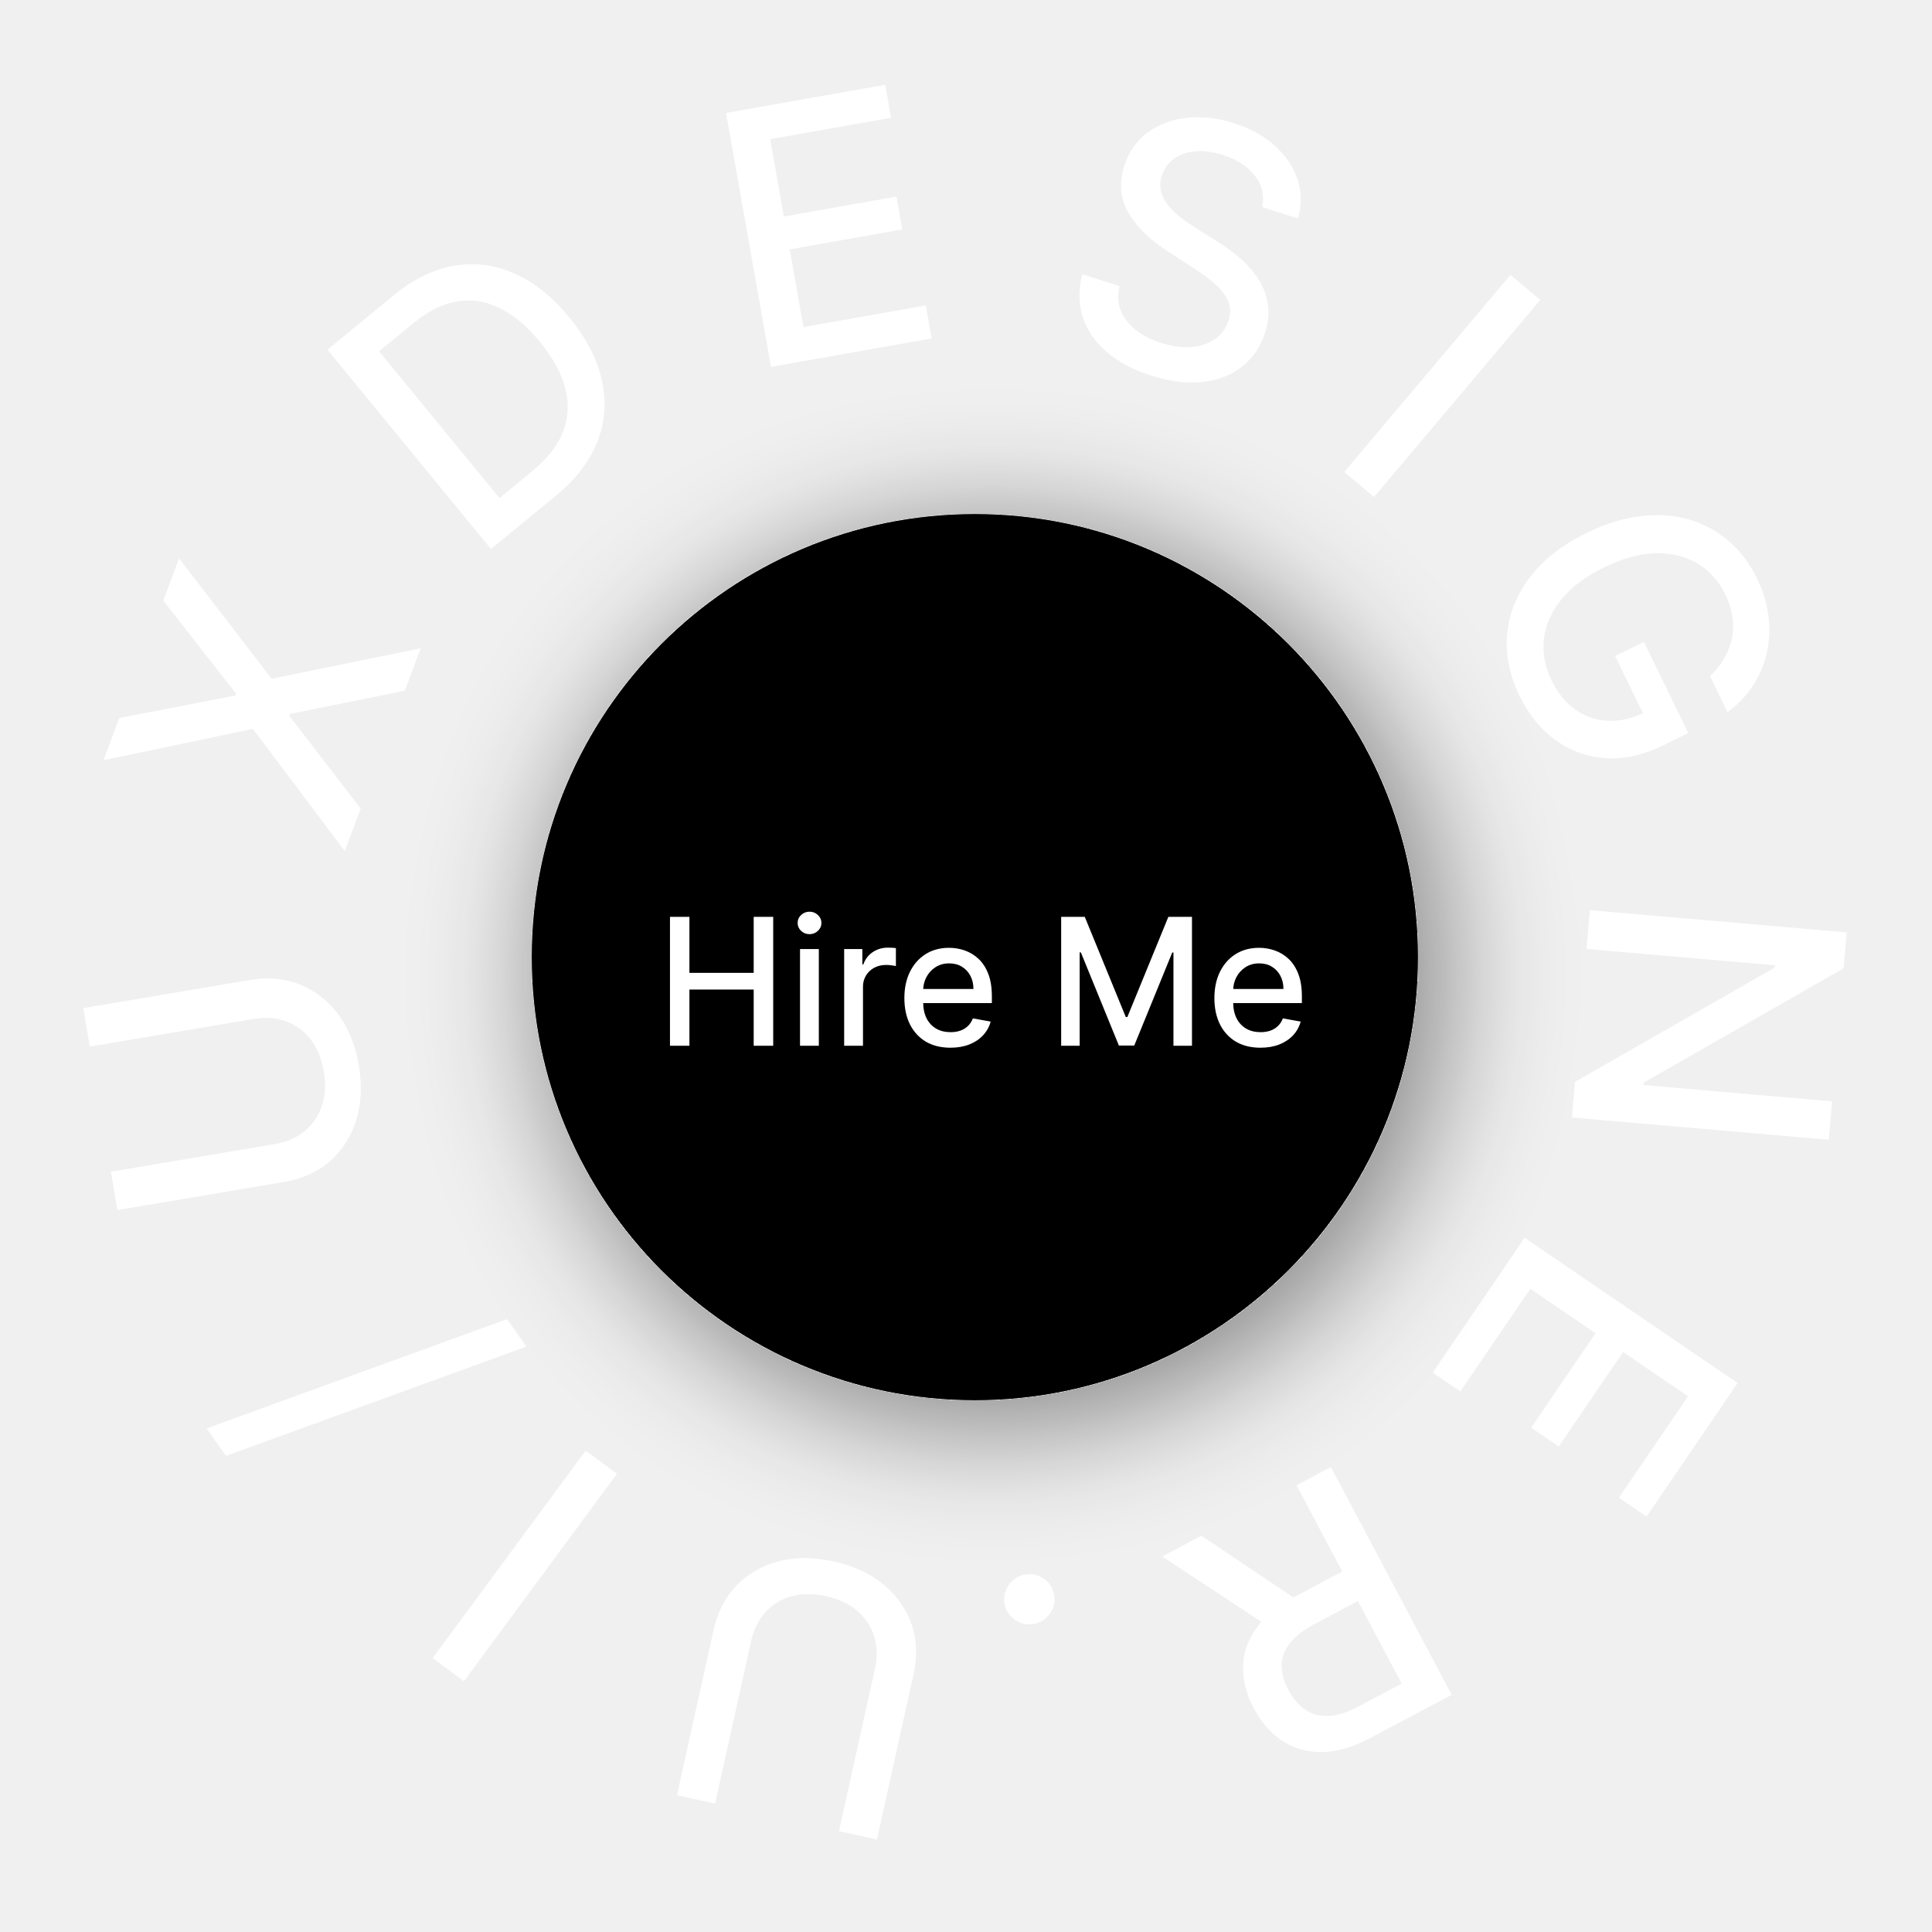
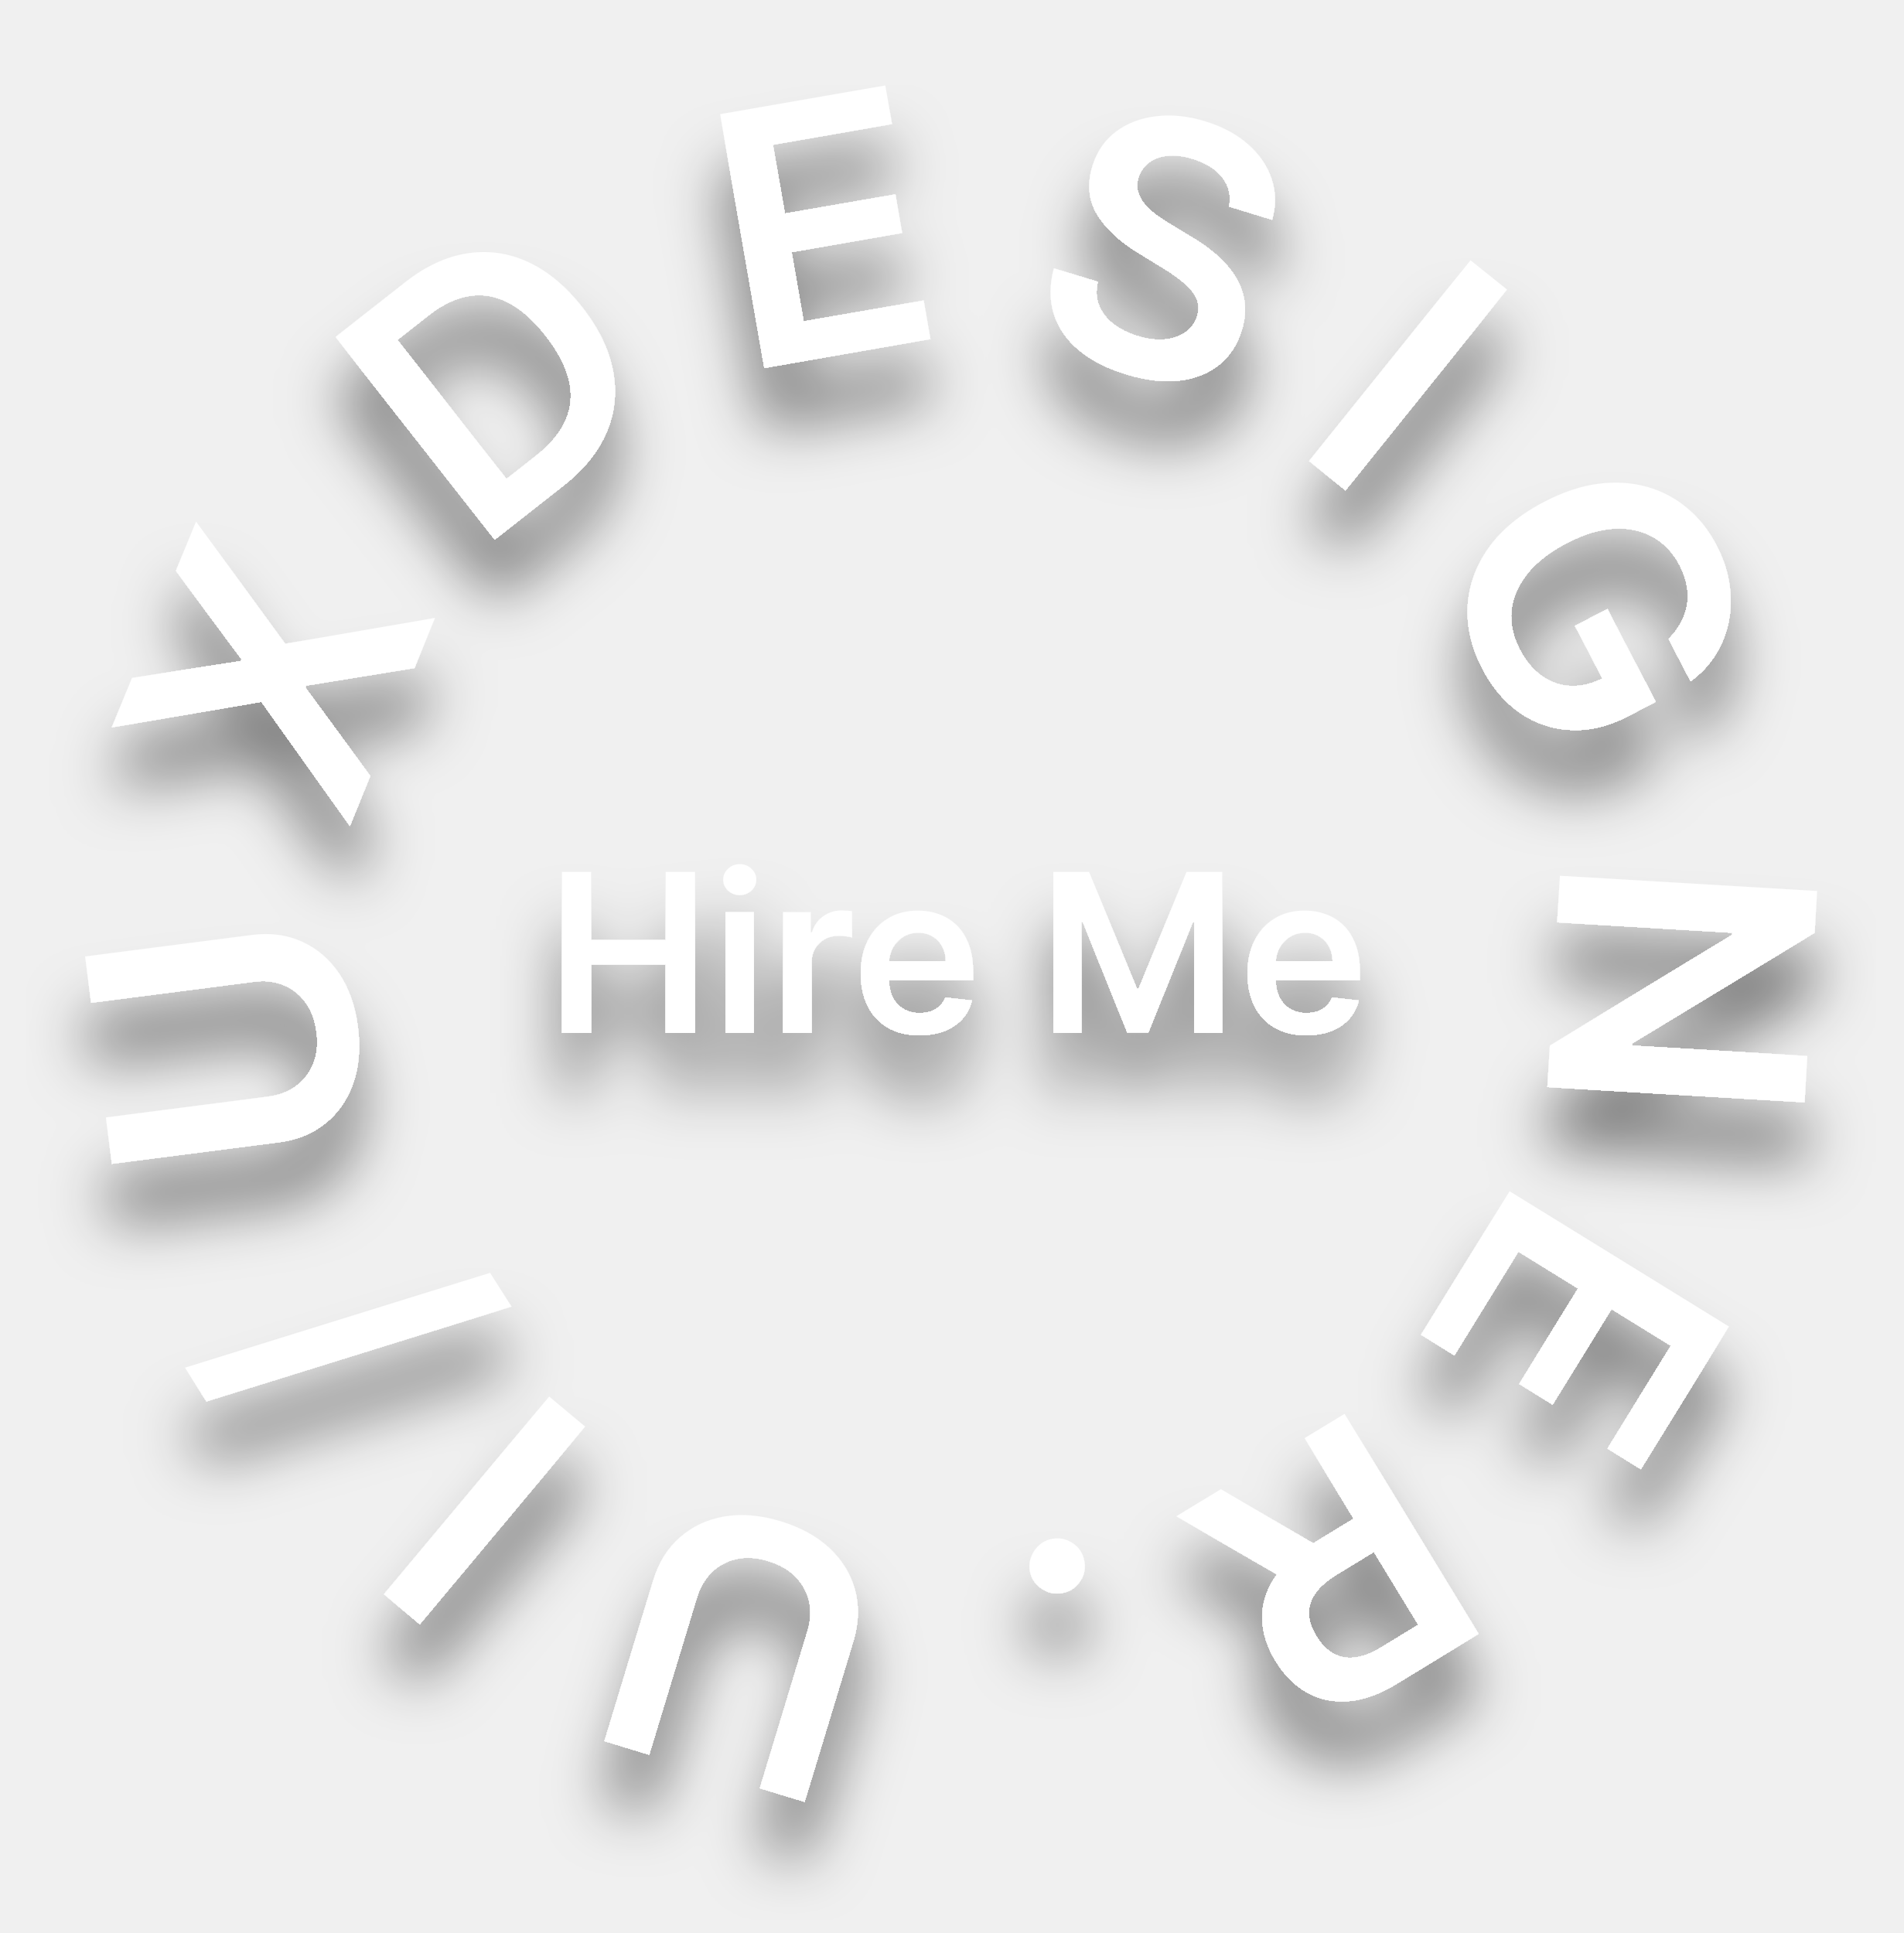
- <svg xmlns="http://www.w3.org/2000/svg" width="109" height="109" viewBox="0 0 109 109" fill="none">
-   <path d="M40.344 101.759L38.194 101.283L40.263 91.943C40.483 90.949 40.911 90.12 41.548 89.456C42.184 88.797 42.974 88.341 43.917 88.089C44.859 87.842 45.899 87.844 47.036 88.096C48.169 88.347 49.11 88.783 49.859 89.405C50.608 90.032 51.132 90.778 51.43 91.644C51.727 92.515 51.765 93.447 51.545 94.441L49.476 103.782L47.334 103.307L49.364 94.14C49.506 93.498 49.492 92.895 49.32 92.334C49.144 91.771 48.827 91.288 48.368 90.886C47.908 90.489 47.319 90.21 46.603 90.052C45.882 89.892 45.229 89.895 44.644 90.061C44.053 90.231 43.564 90.535 43.176 90.973C42.784 91.41 42.516 91.95 42.374 92.592L40.344 101.759Z" fill="white" />
-   <path d="M24.409 93.547L33.044 81.842L34.81 83.145L26.175 94.85L24.409 93.547Z" fill="white" />
-   <path d="M11.66 80.588L28.608 74.423L29.697 75.975L12.749 82.14L11.66 80.588Z" fill="white" />
-   <path d="M5.066 59.047L4.7 56.876L14.133 55.284C15.137 55.115 16.066 55.2 16.921 55.541C17.771 55.883 18.489 56.443 19.077 57.222C19.66 58.003 20.049 58.967 20.243 60.116C20.436 61.26 20.385 62.296 20.09 63.224C19.791 64.153 19.296 64.919 18.605 65.52C17.91 66.123 17.06 66.509 16.056 66.678L6.623 68.271L6.258 66.107L15.516 64.544C16.165 64.434 16.718 64.195 17.174 63.825C17.629 63.45 17.957 62.974 18.157 62.398C18.353 61.822 18.39 61.173 18.268 60.449C18.145 59.721 17.896 59.117 17.523 58.637C17.143 58.154 16.678 57.815 16.126 57.62C15.574 57.42 14.973 57.375 14.325 57.485L5.066 59.047Z" fill="white" />
-   <path d="M6.732 40.508L13.28 39.243L13.319 39.137L9.212 33.883L10.103 31.502L15.326 38.295L23.735 36.575L22.839 38.97L16.359 40.275L16.319 40.381L20.349 45.621L19.452 48.016L14.267 41.122L5.84 42.889L6.732 40.508Z" fill="white" />
-   <path d="M31.34 27.987L27.7 30.974L18.474 19.729L22.229 16.648C23.331 15.744 24.462 15.192 25.622 14.994C26.779 14.792 27.912 14.937 29.02 15.43C30.13 15.916 31.164 16.743 32.122 17.911C33.083 19.082 33.695 20.264 33.957 21.458C34.223 22.648 34.14 23.8 33.707 24.915C33.271 26.026 32.482 27.05 31.34 27.987ZM28.18 28.099L30.03 26.581C30.887 25.878 31.467 25.133 31.77 24.346C32.07 23.554 32.109 22.735 31.886 21.889C31.66 21.039 31.182 20.17 30.453 19.28C29.729 18.398 28.974 17.765 28.187 17.381C27.404 16.995 26.606 16.869 25.792 17.004C24.978 17.139 24.161 17.543 23.341 18.216L21.387 19.82L28.18 28.099Z" fill="white" />
-   <path d="M43.497 20.696L40.962 6.373L49.942 4.784L50.271 6.644L43.453 7.851L44.225 12.215L50.575 11.091L50.903 12.945L44.553 14.068L45.329 18.453L52.231 17.232L52.561 19.092L43.497 20.696Z" fill="white" />
-   <path d="M71.211 11.681C71.344 11.018 71.205 10.427 70.794 9.907C70.385 9.384 69.784 8.995 68.99 8.741C68.422 8.559 67.902 8.492 67.429 8.539C66.958 8.582 66.558 8.722 66.228 8.96C65.904 9.194 65.68 9.508 65.554 9.9C65.449 10.229 65.434 10.538 65.511 10.826C65.592 11.115 65.733 11.382 65.934 11.625C66.14 11.865 66.373 12.086 66.631 12.288C66.891 12.486 67.146 12.662 67.394 12.816L68.635 13.601C69.042 13.851 69.448 14.142 69.853 14.476C70.259 14.809 70.611 15.191 70.912 15.62C71.212 16.049 71.412 16.526 71.512 17.05C71.618 17.576 71.57 18.15 71.371 18.773C71.12 19.557 70.694 20.189 70.093 20.668C69.497 21.148 68.759 21.441 67.88 21.548C67.005 21.655 66.027 21.536 64.945 21.189C63.907 20.857 63.063 20.405 62.411 19.834C61.758 19.262 61.315 18.605 61.08 17.864C60.846 17.118 60.841 16.321 61.063 15.472L63.16 16.143C63.04 16.657 63.069 17.126 63.246 17.551C63.429 17.972 63.718 18.336 64.112 18.641C64.513 18.943 64.981 19.18 65.518 19.352C66.109 19.541 66.664 19.617 67.183 19.579C67.708 19.539 68.157 19.394 68.53 19.145C68.904 18.892 69.163 18.541 69.308 18.09C69.439 17.679 69.43 17.306 69.279 16.969C69.133 16.634 68.888 16.317 68.547 16.019C68.209 15.722 67.813 15.428 67.359 15.139L65.865 14.168C64.853 13.511 64.116 12.785 63.654 11.991C63.197 11.198 63.123 10.32 63.432 9.355C63.687 8.557 64.127 7.929 64.75 7.473C65.374 7.016 66.108 6.741 66.953 6.649C67.799 6.552 68.687 6.652 69.616 6.95C70.554 7.25 71.329 7.68 71.94 8.238C72.556 8.799 72.979 9.434 73.209 10.144C73.441 10.849 73.447 11.577 73.226 12.327L71.211 11.681Z" fill="white" />
-   <path d="M86.897 16.922L77.52 28.042L75.842 26.627L85.219 15.508L86.897 16.922Z" fill="white" />
-   <path d="M96.477 38.149C96.804 37.837 97.07 37.502 97.276 37.144C97.487 36.789 97.632 36.415 97.71 36.025C97.793 35.632 97.803 35.224 97.74 34.802C97.679 34.384 97.543 33.958 97.332 33.524C96.974 32.787 96.461 32.215 95.794 31.807C95.128 31.399 94.344 31.201 93.444 31.212C92.55 31.226 91.575 31.489 90.519 32.003C89.459 32.518 88.647 33.126 88.082 33.827C87.517 34.528 87.191 35.271 87.104 36.056C87.017 36.841 87.16 37.616 87.532 38.383C87.878 39.094 88.324 39.643 88.871 40.03C89.419 40.422 90.027 40.634 90.696 40.667C91.371 40.702 92.069 40.544 92.788 40.194L92.941 40.752L91.121 37.009L92.75 36.217L95.25 41.359L93.762 42.083C92.663 42.617 91.595 42.846 90.558 42.771C89.528 42.698 88.594 42.358 87.755 41.749C86.919 41.145 86.245 40.314 85.731 39.258C85.156 38.075 84.923 36.903 85.033 35.744C85.146 34.589 85.581 33.519 86.34 32.534C87.102 31.547 88.174 30.719 89.553 30.048C90.596 29.541 91.604 29.23 92.575 29.116C93.546 29.002 94.448 29.066 95.282 29.308C96.122 29.552 96.868 29.956 97.521 30.518C98.18 31.082 98.715 31.788 99.127 32.635C99.47 33.342 99.686 34.051 99.773 34.761C99.863 35.476 99.832 36.165 99.68 36.828C99.531 37.495 99.269 38.115 98.894 38.687C98.524 39.257 98.046 39.752 97.461 40.173L96.477 38.149Z" fill="white" />
-   <path d="M103.176 64.302L88.685 63.047L88.859 61.038L100.124 54.593L100.136 54.458L89.508 53.538L89.698 51.351L104.189 52.606L104.014 54.63L92.733 61.081L92.721 61.216L103.363 62.137L103.176 64.302Z" fill="white" />
-   <path d="M86.014 69.834L98.032 78.027L92.896 85.562L91.335 84.498L95.235 78.776L91.573 76.28L87.941 81.608L86.386 80.548L90.018 75.22L86.339 72.711L82.39 78.503L80.829 77.439L86.014 69.834Z" fill="white" />
-   <path d="M75.089 82.769L81.901 95.621L77.32 98.049C76.324 98.577 75.407 98.843 74.568 98.848C73.725 98.855 72.98 98.642 72.332 98.209C71.687 97.779 71.154 97.169 70.735 96.378C70.318 95.592 70.117 94.812 70.13 94.039C70.141 93.272 70.39 92.548 70.876 91.867C71.357 91.188 72.096 90.585 73.092 90.057L76.562 88.218L77.447 89.887L74.152 91.633C73.525 91.966 73.062 92.326 72.764 92.715C72.462 93.105 72.31 93.521 72.308 93.961C72.305 94.402 72.432 94.863 72.687 95.344C72.944 95.829 73.261 96.2 73.638 96.456C74.01 96.714 74.445 96.832 74.942 96.809C75.438 96.793 76.005 96.615 76.645 96.276L79.08 94.986L73.15 83.797L75.089 82.769ZM71.818 91.93L65.569 87.815L67.778 86.644L73.964 90.793L71.818 91.93Z" fill="white" />
-   <path d="M57.937 88.816C58.323 88.778 58.669 88.883 58.973 89.129C59.278 89.38 59.45 89.701 59.488 90.093C59.525 90.479 59.418 90.823 59.167 91.123C58.916 91.428 58.597 91.599 58.211 91.637C57.824 91.674 57.478 91.567 57.173 91.316C56.869 91.07 56.698 90.753 56.66 90.367C56.635 90.108 56.678 89.863 56.789 89.634C56.896 89.409 57.049 89.223 57.248 89.075C57.448 88.928 57.678 88.841 57.937 88.816Z" fill="white" />
-   <g filter="url(#filter0_bd_1_202)">
-     <circle cx="55" cy="54" r="25" fill="black" />
+ <svg xmlns="http://www.w3.org/2000/svg" width="129" height="131" viewBox="0 0 129 131" fill="none">
+   <g filter="url(#filter0_d_1_83)">
+     <path d="M43.984 118.912L40.959 117.994L44.27 107.082C44.633 105.885 45.236 104.919 46.077 104.183C46.912 103.445 47.916 102.975 49.088 102.772C50.258 102.575 51.522 102.683 52.882 103.095C54.246 103.509 55.36 104.124 56.224 104.938C57.085 105.757 57.658 106.706 57.943 107.784C58.227 108.862 58.188 109.999 57.825 111.195L54.513 122.107L51.487 121.189L54.722 110.53C54.934 109.834 54.969 109.168 54.83 108.532C54.685 107.894 54.38 107.335 53.914 106.855C53.446 106.381 52.829 106.027 52.062 105.795C51.296 105.562 50.586 105.513 49.934 105.647C49.274 105.786 48.71 106.081 48.24 106.532C47.771 106.983 47.431 107.557 47.219 108.253L43.984 118.912Z" fill="white" />
+     <path d="M26.015 108.04L37.212 94.65L39.638 96.679L28.441 110.069L26.015 108.04Z" fill="white" />
+     <path d="M12.54 92.69L33.205 86.264L34.65 88.547L13.985 94.973L12.54 92.69Z" fill="white" />
+     <path d="M6.174 67.956L5.77 64.82L17.08 63.363C18.32 63.203 19.448 63.355 20.465 63.82C21.48 64.279 22.321 65.001 22.987 65.987C23.647 66.973 24.067 68.171 24.249 69.58C24.431 70.994 24.328 72.262 23.94 73.383C23.546 74.505 22.916 75.417 22.05 76.119C21.183 76.821 20.131 77.251 18.891 77.411L7.581 78.869L7.177 75.733L18.224 74.309C18.946 74.216 19.568 73.975 20.091 73.587C20.613 73.193 20.997 72.686 21.244 72.064C21.484 71.443 21.553 70.735 21.451 69.94C21.349 69.146 21.102 68.478 20.712 67.939C20.315 67.394 19.815 67 19.21 66.757C18.606 66.514 17.944 66.439 17.222 66.532L6.174 67.956Z" fill="white" />
+     <path d="M8.949 45.942L16.32 44.805L16.372 44.679L11.918 38.685L13.283 35.349L19.324 43.631L29.47 41.88L28.082 45.272L20.734 46.464L20.682 46.59L25.087 52.592L23.706 55.968L17.717 47.559L7.577 49.294L8.949 45.942Z" fill="white" />
+     <path d="M38.173 32.909L33.522 36.563L22.74 22.836L27.485 19.109C28.848 18.039 30.235 17.394 31.645 17.175C33.056 16.948 34.427 17.139 35.758 17.748C37.089 18.357 38.315 19.374 39.434 20.8C40.557 22.23 41.256 23.667 41.532 25.113C41.812 26.554 41.669 27.941 41.105 29.274C40.544 30.602 39.567 31.814 38.173 32.909ZM34.319 32.458L36.363 30.853C37.319 30.102 37.98 29.301 38.345 28.45C38.706 27.596 38.775 26.693 38.549 25.743C38.319 24.789 37.792 23.787 36.968 22.737C36.143 21.687 35.298 20.942 34.432 20.502C33.563 20.058 32.678 19.911 31.778 20.062C30.878 20.205 29.964 20.641 29.035 21.371L26.917 23.035L34.319 32.458Z" fill="white" />
+     <path d="M51.789 24.935L48.798 7.739L59.983 5.793L60.437 8.405L52.367 9.808L53.179 14.477L60.669 13.174L61.123 15.786L53.633 17.088L54.45 21.782L62.586 20.367L63.04 22.978L51.789 24.935Z" fill="white" />
+     <path d="M83.283 13.993C83.426 13.259 83.276 12.606 82.833 12.036C82.396 11.467 81.729 11.045 80.833 10.77C80.203 10.576 79.634 10.505 79.124 10.556C78.615 10.607 78.191 10.759 77.852 11.012C77.513 11.264 77.276 11.598 77.142 12.015C77.035 12.363 77.021 12.688 77.1 12.992C77.184 13.297 77.337 13.582 77.559 13.846C77.783 14.105 78.044 14.347 78.344 14.569C78.644 14.793 78.953 14.998 79.27 15.184L80.714 16.056C81.299 16.397 81.843 16.781 82.347 17.21C82.857 17.64 83.284 18.116 83.629 18.639C83.979 19.162 84.207 19.735 84.313 20.356C84.419 20.977 84.361 21.649 84.139 22.371C83.838 23.349 83.323 24.133 82.595 24.723C81.868 25.308 80.968 25.664 79.894 25.791C78.828 25.915 77.627 25.771 76.291 25.36C74.993 24.961 73.928 24.413 73.096 23.718C72.269 23.023 71.705 22.208 71.405 21.271C71.11 20.336 71.111 19.308 71.409 18.187L74.382 19.102C74.247 19.696 74.277 20.235 74.473 20.717C74.67 21.2 74.991 21.614 75.438 21.959C75.89 22.306 76.431 22.577 77.061 22.77C77.718 22.973 78.324 23.052 78.878 23.009C79.439 22.961 79.916 22.805 80.307 22.539C80.699 22.267 80.972 21.893 81.124 21.417C81.252 20.981 81.235 20.583 81.072 20.224C80.911 19.859 80.634 19.512 80.242 19.184C79.857 18.851 79.389 18.517 78.838 18.181L77.091 17.109C75.825 16.333 74.904 15.464 74.326 14.501C73.755 13.535 73.654 12.455 74.021 11.26C74.324 10.277 74.855 9.498 75.614 8.923C76.379 8.35 77.286 8.002 78.334 7.879C79.384 7.75 80.493 7.865 81.661 8.224C82.845 8.589 83.819 9.114 84.582 9.801C85.353 10.484 85.882 11.268 86.168 12.152C86.456 13.032 86.464 13.944 86.191 14.888L83.283 13.993Z" fill="white" />
+     <path d="M102.103 19.624L91.164 33.226L88.7 31.244L99.638 17.642L102.103 19.624Z" fill="white" />
+     <path d="M113.062 43.305C113.404 42.966 113.679 42.602 113.886 42.212C114.101 41.825 114.244 41.417 114.316 40.989C114.39 40.566 114.383 40.128 114.294 39.674C114.21 39.218 114.047 38.758 113.806 38.295C113.373 37.463 112.778 36.832 112.021 36.399C111.264 35.967 110.383 35.776 109.377 35.826C108.379 35.878 107.301 36.206 106.142 36.809C104.973 37.419 104.079 38.118 103.459 38.909C102.839 39.699 102.488 40.532 102.406 41.408C102.329 42.281 102.516 43.151 102.968 44.017C103.377 44.803 103.883 45.405 104.485 45.822C105.089 46.244 105.749 46.467 106.466 46.49C107.189 46.511 107.925 46.327 108.676 45.935L108.908 46.621L106.719 42.419L108.911 41.277L112.183 47.558L110.324 48.527C108.998 49.217 107.705 49.532 106.444 49.472C105.182 49.411 104.032 49.024 102.993 48.309C101.96 47.592 101.11 46.593 100.443 45.313C99.7 43.887 99.368 42.468 99.446 41.057C99.532 39.647 100.01 38.332 100.879 37.11C101.756 35.891 103.01 34.856 104.643 34.006C105.893 33.355 107.101 32.95 108.267 32.791C109.436 32.637 110.53 32.701 111.549 32.984C112.572 33.264 113.488 33.742 114.294 34.418C115.106 35.09 115.776 35.933 116.303 36.946C116.749 37.803 117.04 38.667 117.173 39.539C117.312 40.408 117.302 41.25 117.143 42.063C116.986 42.881 116.69 43.641 116.254 44.342C115.819 45.043 115.251 45.65 114.55 46.162L113.062 43.305Z" fill="white" />
+     <path d="M122.271 74.705L104.847 73.671L105.014 70.863L117.37 63.358L117.378 63.213L105.51 62.509L105.697 59.352L123.121 60.387L122.953 63.211L110.59 70.708L110.581 70.861L122.457 71.566L122.271 74.705Z" fill="white" />
+     <path d="M102.285 80.736L117.138 89.902L111.176 99.563L108.921 98.171L113.222 91.201L109.189 88.712L105.197 95.182L102.941 93.79L106.934 87.32L102.88 84.818L98.542 91.846L96.287 90.454L102.285 80.736Z" fill="white" />
+     <path d="M91.101 95.82L100.183 110.725L94.593 114.131C93.448 114.829 92.366 115.215 91.347 115.29C90.324 115.368 89.394 115.169 88.559 114.694C87.721 114.226 87.013 113.516 86.434 112.565C85.851 111.61 85.549 110.656 85.528 109.704C85.505 108.76 85.77 107.857 86.323 106.994C86.878 106.137 87.728 105.359 88.874 104.662L92.855 102.236L94.221 104.478L90.603 106.682C89.934 107.09 89.442 107.516 89.127 107.96C88.815 108.41 88.667 108.876 88.682 109.359C88.695 109.85 88.862 110.36 89.185 110.889C89.507 111.418 89.886 111.806 90.323 112.052C90.762 112.304 91.254 112.396 91.799 112.33C92.347 112.269 92.959 112.033 93.633 111.622L96.108 110.114L88.401 97.465L91.101 95.82ZM87.516 107.265L79.711 102.759L82.724 100.924L90.463 105.469L87.516 107.265Z" fill="white" />
+     <path d="M71.311 104.287C71.821 104.2 72.289 104.305 72.714 104.602C73.139 104.898 73.392 105.305 73.474 105.821C73.566 106.324 73.46 106.786 73.156 107.206C72.853 107.627 72.447 107.88 71.937 107.967C71.444 108.051 70.985 107.944 70.56 107.648C70.129 107.352 69.868 106.953 69.777 106.45C69.725 106.107 69.761 105.781 69.888 105.471C70.008 105.163 70.194 104.9 70.445 104.685C70.692 104.476 70.981 104.343 71.311 104.287Z" fill="white" />
+     <path d="M38.076 70V59.091H40.052V63.709H45.107V59.091H47.089V70H45.107V65.366H40.052V70H38.076ZM49.153 70V61.818H51.081V70H49.153ZM50.122 60.657C49.817 60.657 49.554 60.556 49.334 60.353C49.114 60.147 49.004 59.901 49.004 59.613C49.004 59.322 49.114 59.075 49.334 58.873C49.554 58.666 49.817 58.564 50.122 58.564C50.431 58.564 50.694 58.666 50.911 58.873C51.131 59.075 51.241 59.322 51.241 59.613C51.241 59.901 51.131 60.147 50.911 60.353C50.694 60.556 50.431 60.657 50.122 60.657ZM53.064 70V61.818H54.934V63.182H55.019C55.168 62.709 55.424 62.346 55.786 62.09C56.152 61.831 56.569 61.701 57.038 61.701C57.144 61.701 57.263 61.706 57.395 61.717C57.53 61.724 57.641 61.736 57.73 61.754V63.528C57.648 63.5 57.519 63.475 57.341 63.453C57.167 63.429 56.999 63.416 56.835 63.416C56.484 63.416 56.168 63.492 55.887 63.645C55.61 63.794 55.392 64.002 55.232 64.269C55.072 64.535 54.992 64.842 54.992 65.19V70H53.064ZM62.297 70.16C61.476 70.16 60.768 69.989 60.171 69.648C59.578 69.304 59.122 68.817 58.802 68.189C58.483 67.557 58.323 66.813 58.323 65.957C58.323 65.115 58.483 64.377 58.802 63.741C59.125 63.102 59.576 62.605 60.155 62.25C60.734 61.891 61.414 61.712 62.195 61.712C62.7 61.712 63.175 61.793 63.623 61.957C64.074 62.117 64.472 62.365 64.816 62.702C65.164 63.04 65.438 63.469 65.636 63.992C65.835 64.51 65.935 65.128 65.935 65.845V66.436H59.228V65.137H64.086C64.083 64.767 64.003 64.439 63.847 64.151C63.69 63.86 63.472 63.631 63.191 63.464C62.914 63.297 62.591 63.214 62.222 63.214C61.828 63.214 61.481 63.31 61.183 63.501C60.885 63.69 60.652 63.938 60.485 64.247C60.322 64.553 60.239 64.888 60.235 65.254V66.388C60.235 66.864 60.322 67.273 60.496 67.614C60.67 67.951 60.913 68.21 61.226 68.391C61.538 68.569 61.904 68.658 62.323 68.658C62.604 68.658 62.858 68.619 63.085 68.54C63.312 68.459 63.509 68.34 63.676 68.184C63.843 68.027 63.969 67.834 64.054 67.603L65.855 67.805C65.741 68.281 65.525 68.697 65.205 69.052C64.889 69.403 64.484 69.677 63.99 69.872C63.497 70.064 62.932 70.16 62.297 70.16ZM71.372 59.091H73.79L77.029 66.996H77.157L80.395 59.091H82.814V70H80.917V62.505H80.816L77.801 69.968H76.384L73.369 62.489H73.268V70H71.372V59.091ZM88.503 70.16C87.682 70.16 86.974 69.989 86.377 69.648C85.784 69.304 85.328 68.817 85.008 68.189C84.689 67.557 84.529 66.813 84.529 65.957C84.529 65.115 84.689 64.377 85.008 63.741C85.331 63.102 85.782 62.605 86.361 62.25C86.94 61.891 87.62 61.712 88.401 61.712C88.906 61.712 89.382 61.793 89.829 61.957C90.28 62.117 90.678 62.365 91.022 62.702C91.37 63.04 91.644 63.469 91.842 63.992C92.041 64.51 92.141 65.128 92.141 65.845V66.436H85.434V65.137H90.292C90.289 64.767 90.209 64.439 90.053 64.151C89.896 63.86 89.678 63.631 89.397 63.464C89.121 63.297 88.797 63.214 88.428 63.214C88.034 63.214 87.688 63.31 87.389 63.501C87.091 63.69 86.858 63.938 86.692 64.247C86.528 64.553 86.445 64.888 86.441 65.254V66.388C86.441 66.864 86.528 67.273 86.702 67.614C86.876 67.951 87.119 68.21 87.432 68.391C87.744 68.569 88.11 68.658 88.529 68.658C88.81 68.658 89.064 68.619 89.291 68.54C89.518 68.459 89.715 68.34 89.882 68.184C90.049 68.027 90.175 67.834 90.26 67.603L92.061 67.805C91.947 68.281 91.731 68.697 91.411 69.052C91.095 69.403 90.69 69.677 90.197 69.872C89.703 70.064 89.138 70.16 88.503 70.16Z" fill="white" />
  </g>
-   <path d="M37.799 59V51.727H38.896V54.888H42.522V51.727H43.623V59H42.522V55.829H38.896V59H37.799ZM45.136 59V53.545H46.197V59H45.136ZM45.672 52.704C45.487 52.704 45.329 52.642 45.196 52.519C45.066 52.394 45.001 52.245 45.001 52.072C45.001 51.897 45.066 51.747 45.196 51.624C45.329 51.499 45.487 51.436 45.672 51.436C45.856 51.436 46.014 51.499 46.144 51.624C46.277 51.747 46.343 51.897 46.343 52.072C46.343 52.245 46.277 52.394 46.144 52.519C46.014 52.642 45.856 52.704 45.672 52.704ZM47.626 59V53.545H48.652V54.412H48.709C48.808 54.118 48.984 53.888 49.235 53.719C49.488 53.549 49.774 53.464 50.094 53.464C50.16 53.464 50.238 53.466 50.328 53.471C50.421 53.476 50.493 53.481 50.545 53.489V54.504C50.502 54.492 50.427 54.479 50.318 54.465C50.209 54.449 50.1 54.44 49.991 54.44C49.74 54.44 49.516 54.494 49.32 54.6C49.126 54.704 48.972 54.85 48.858 55.037C48.745 55.222 48.688 55.432 48.688 55.669V59H47.626ZM53.619 59.11C53.082 59.11 52.619 58.995 52.231 58.766C51.845 58.534 51.547 58.208 51.336 57.789C51.128 57.368 51.023 56.874 51.023 56.308C51.023 55.749 51.128 55.257 51.336 54.831C51.547 54.405 51.84 54.072 52.217 53.833C52.595 53.594 53.038 53.474 53.545 53.474C53.852 53.474 54.151 53.525 54.44 53.627C54.728 53.729 54.988 53.889 55.217 54.106C55.447 54.324 55.628 54.607 55.761 54.955C55.893 55.301 55.959 55.721 55.959 56.216V56.592H51.624V55.797H54.919C54.919 55.517 54.862 55.27 54.749 55.055C54.635 54.837 54.475 54.665 54.269 54.54C54.066 54.414 53.827 54.352 53.552 54.352C53.254 54.352 52.993 54.425 52.771 54.572C52.55 54.716 52.38 54.906 52.259 55.14C52.141 55.372 52.082 55.624 52.082 55.896V56.518C52.082 56.882 52.146 57.193 52.273 57.448C52.404 57.704 52.585 57.899 52.817 58.034C53.049 58.167 53.32 58.233 53.63 58.233C53.831 58.233 54.015 58.205 54.18 58.148C54.346 58.089 54.489 58.001 54.61 57.885C54.731 57.769 54.823 57.626 54.887 57.455L55.892 57.636C55.812 57.932 55.667 58.191 55.459 58.414C55.253 58.634 54.994 58.806 54.681 58.929C54.371 59.05 54.017 59.11 53.619 59.11ZM59.869 51.727H61.201L63.516 57.381H63.602L65.917 51.727H67.249V59H66.204V53.737H66.137L63.992 58.989H63.126L60.981 53.734H60.913V59H59.869V51.727ZM71.11 59.11C70.572 59.11 70.109 58.995 69.721 58.766C69.335 58.534 69.037 58.208 68.826 57.789C68.618 57.368 68.514 56.874 68.514 56.308C68.514 55.749 68.618 55.257 68.826 54.831C69.037 54.405 69.33 54.072 69.707 53.833C70.086 53.594 70.528 53.474 71.035 53.474C71.343 53.474 71.641 53.525 71.93 53.627C72.219 53.729 72.478 53.889 72.708 54.106C72.937 54.324 73.118 54.607 73.251 54.955C73.383 55.301 73.45 55.721 73.45 56.216V56.592H69.114V55.797H72.409C72.409 55.517 72.353 55.27 72.239 55.055C72.125 54.837 71.965 54.665 71.759 54.54C71.556 54.414 71.317 54.352 71.042 54.352C70.744 54.352 70.483 54.425 70.261 54.572C70.041 54.716 69.87 54.906 69.749 55.14C69.631 55.372 69.572 55.624 69.572 55.896V56.518C69.572 56.882 69.636 57.193 69.764 57.448C69.894 57.704 70.075 57.899 70.307 58.034C70.539 58.167 70.81 58.233 71.12 58.233C71.321 58.233 71.505 58.205 71.671 58.148C71.836 58.089 71.98 58.001 72.1 57.885C72.221 57.769 72.313 57.626 72.377 57.455L73.382 57.636C73.302 57.932 73.157 58.191 72.949 58.414C72.743 58.634 72.484 58.806 72.171 58.929C71.861 59.05 71.507 59.11 71.11 59.11Z" fill="white" />
  <defs>
-     <filter id="filter0_bd_1_202" x="22" y="21" width="68" height="68" filterUnits="userSpaceOnUse" color-interpolation-filters="sRGB">
+     <filter id="filter0_d_1_83" x="1.77" y="5.782" width="125.351" height="124.325" filterUnits="userSpaceOnUse" color-interpolation-filters="sRGB">
      <feFlood flood-opacity="0" result="BackgroundImageFix" />
-       <feGaussianBlur in="BackgroundImageFix" stdDeviation="2" />
-       <feComposite in2="SourceAlpha" operator="in" result="effect1_backgroundBlur_1_202" />
      <feColorMatrix in="SourceAlpha" type="matrix" values="0 0 0 0 0 0 0 0 0 0 0 0 0 0 0 0 0 0 127 0" result="hardAlpha" />
-       <feMorphology radius="2" operator="dilate" in="SourceAlpha" result="effect2_dropShadow_1_202" />
-       <feOffset dx="1" dy="1" />
-       <feGaussianBlur stdDeviation="3.5" />
+       <feOffset dy="4" />
+       <feGaussianBlur stdDeviation="2" />
      <feComposite in2="hardAlpha" operator="out" />
-       <feColorMatrix type="matrix" values="0 0 0 0 0 0 0 0 0 0 0 0 0 0 0 0 0 0 0.45 0" />
-       <feBlend mode="normal" in2="effect1_backgroundBlur_1_202" result="effect2_dropShadow_1_202" />
-       <feBlend mode="normal" in="SourceGraphic" in2="effect2_dropShadow_1_202" result="shape" />
+       <feColorMatrix type="matrix" values="0 0 0 0 0 0 0 0 0 0 0 0 0 0 0 0 0 0 0.5 0" />
+       <feBlend mode="normal" in2="BackgroundImageFix" result="effect1_dropShadow_1_83" />
+       <feBlend mode="normal" in="SourceGraphic" in2="effect1_dropShadow_1_83" result="shape" />
    </filter>
  </defs>
</svg>
